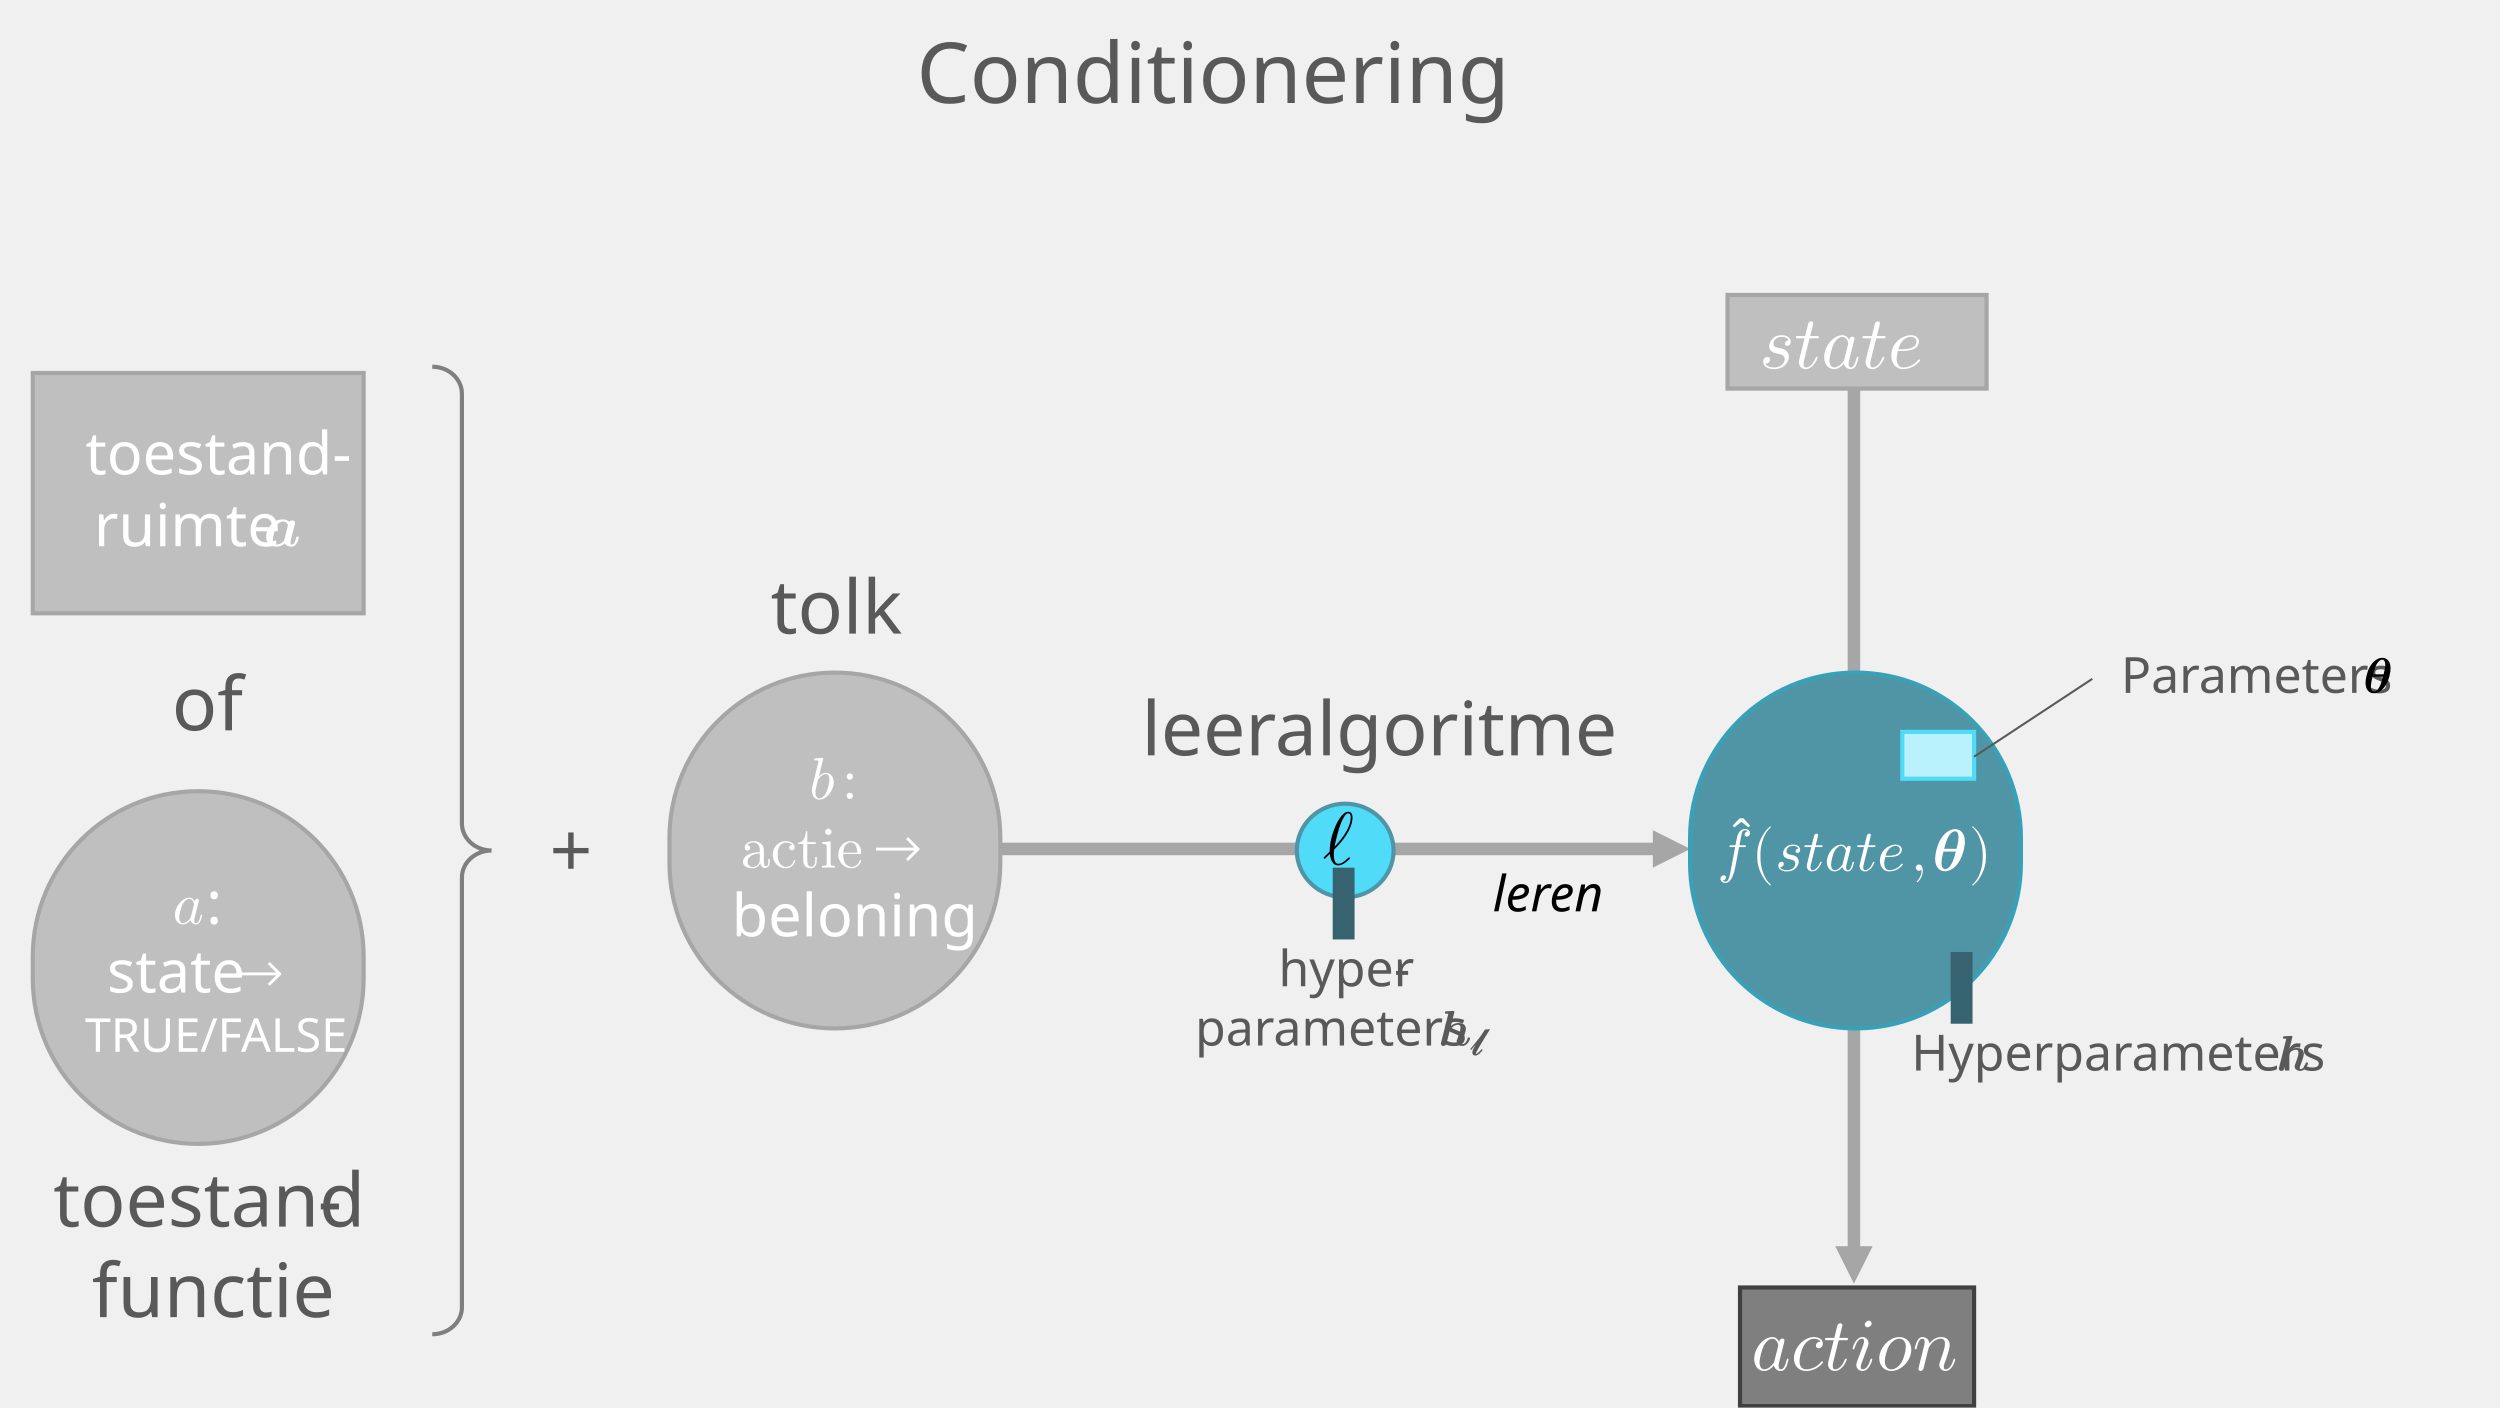
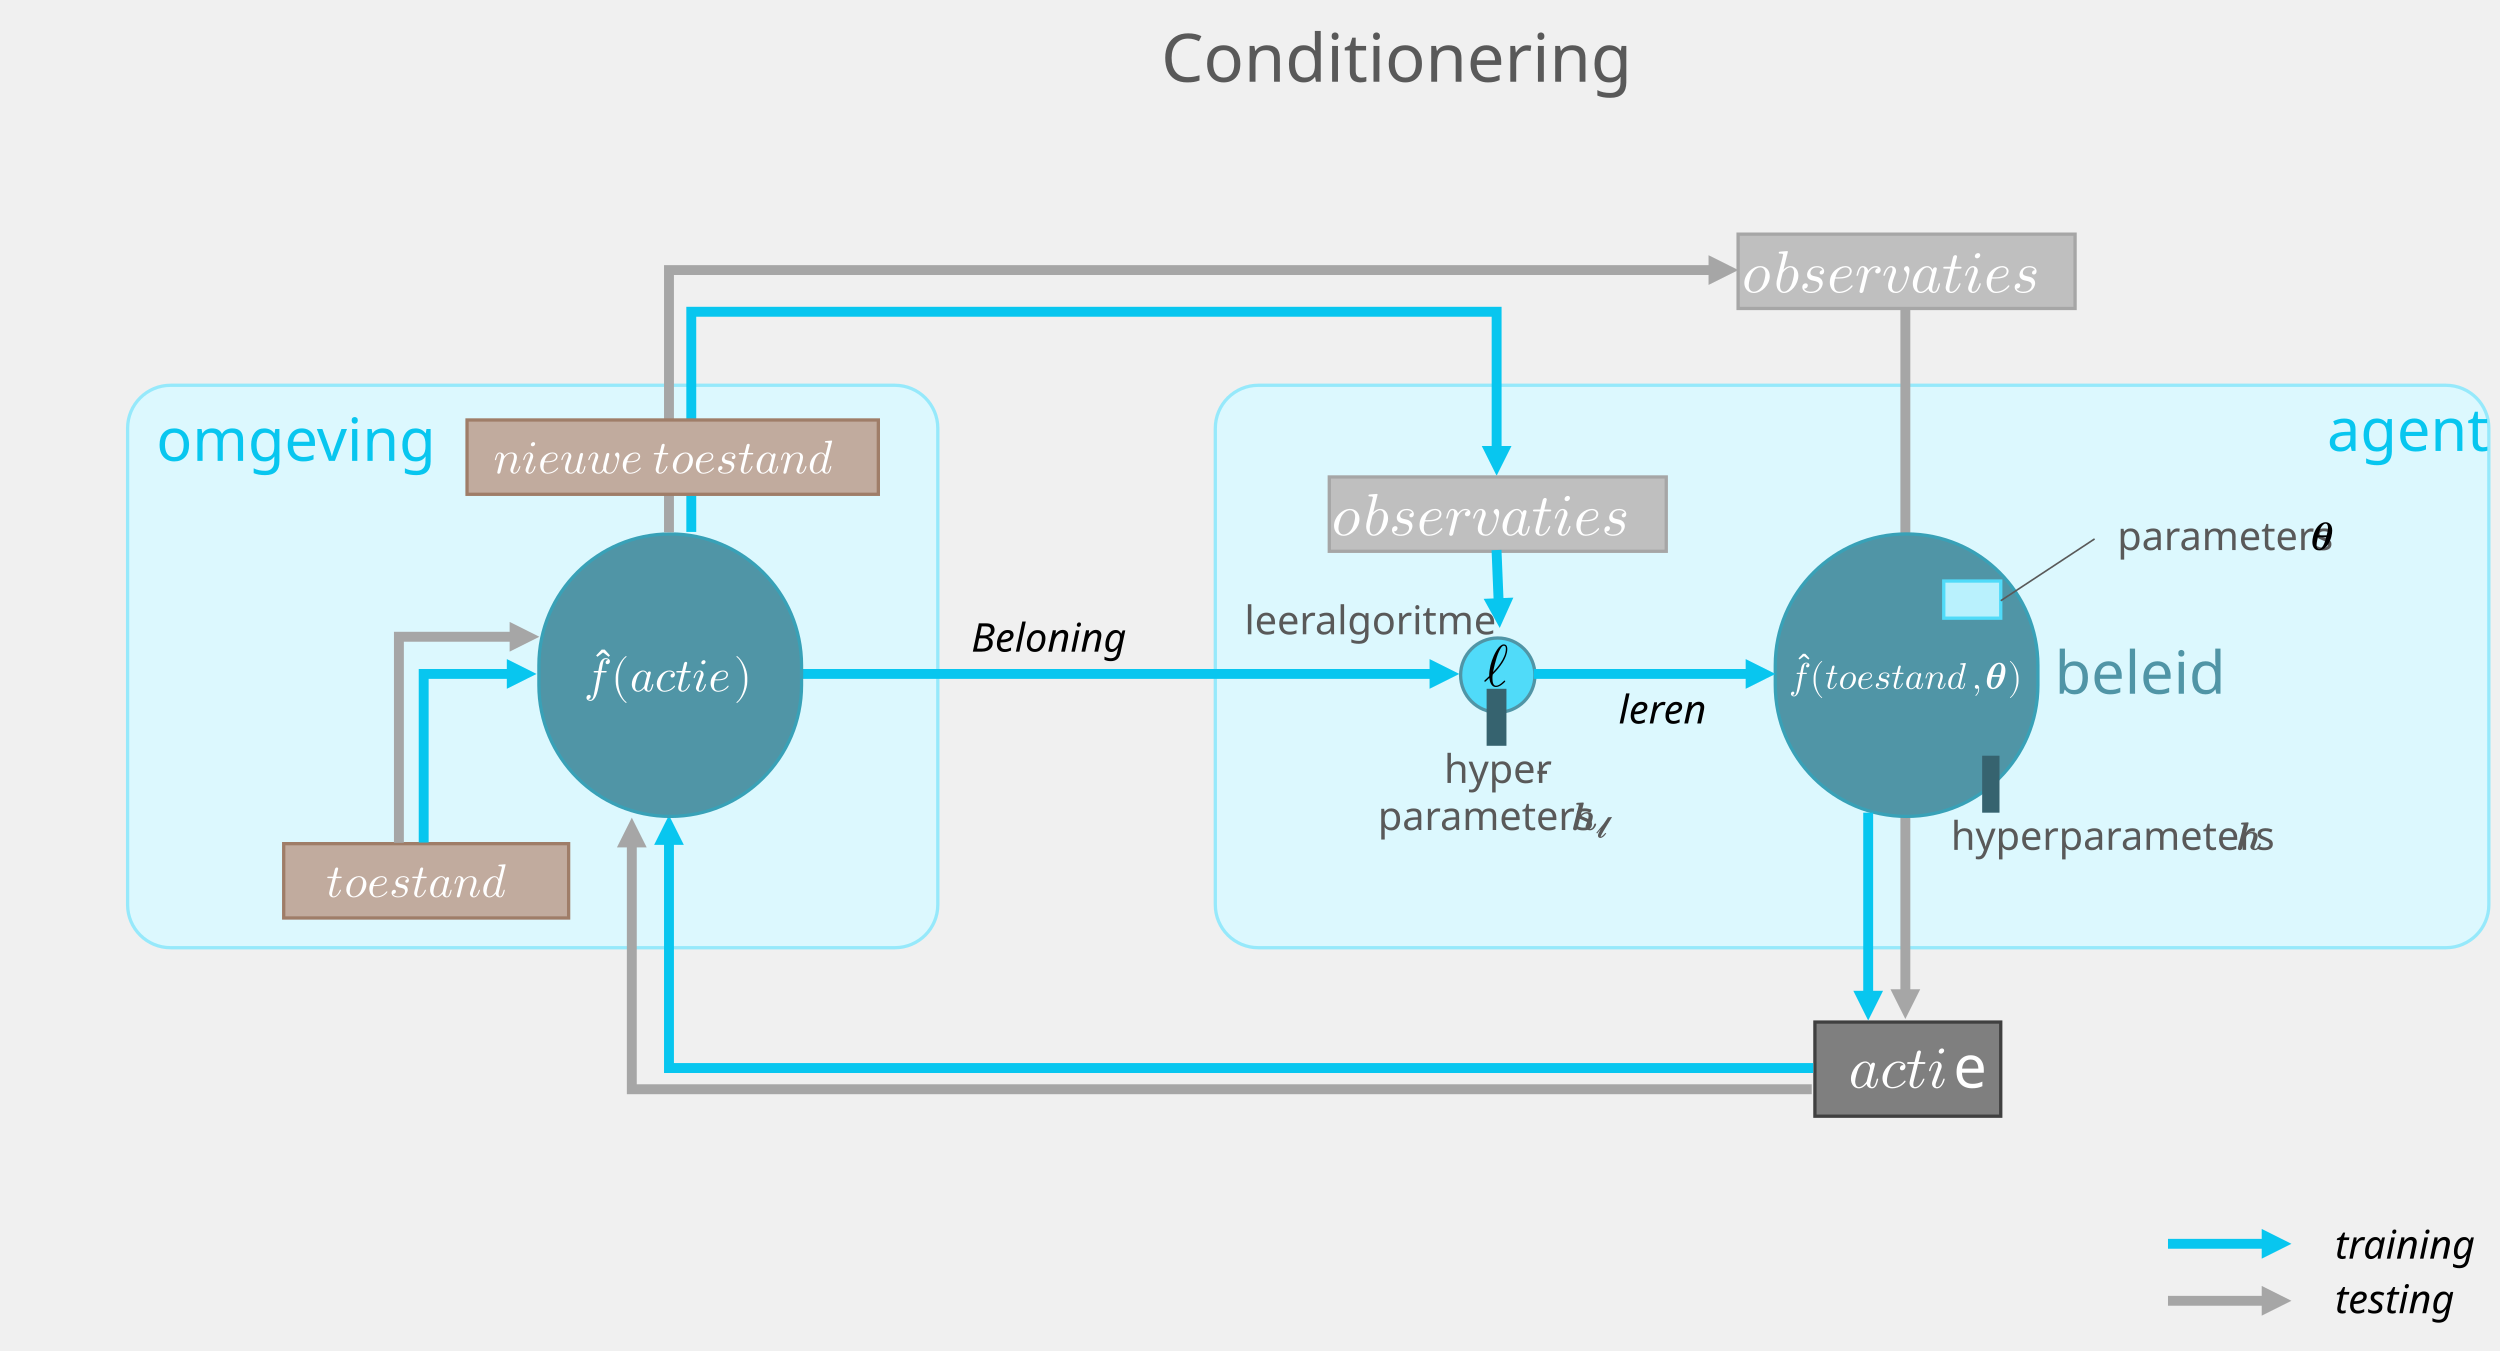
- <svg xmlns="http://www.w3.org/2000/svg" width="801" height="451" overflow="hidden">
+ <svg xmlns="http://www.w3.org/2000/svg" width="1009" height="545" overflow="hidden">
  <defs>
    <clipPath id="clip0">
-       <rect x="280" y="107" width="801" height="451" />
+       <rect x="105" y="107" width="1009" height="545" />
    </clipPath>
  </defs>
-   <g clip-path="url(#clip0)" transform="translate(-280 -107)">
-     <path d="M600 377 811.571 377 811.571 381 600 381ZM809.571 373 821.571 379 809.571 385Z" fill="#A6A6A6" />
-     <path d="M695.5 379.5C695.5 371.216 702.44 364.5 711 364.5 719.56 364.5 726.5 371.216 726.5 379.5 726.5 387.784 719.56 394.5 711 394.5 702.44 394.5 695.5 387.784 695.5 379.5Z" stroke="#5095A6" stroke-width="1.333" stroke-miterlimit="8" fill="#50DBF9" fill-rule="evenodd" />
-     <text fill="#595959" font-family="Calibri,Calibri_MSFontService,sans-serif" font-weight="300" font-size="24" transform="translate(645.763 349)">leeralgoritme<tspan fill="#000000" font-style="italic" font-size="16" x="112.495" y="50">leren</tspan>
-     </text>
-     <rect x="707" y="385" width="7" height="23" fill="#36636F" />
-     <text fill="#595959" font-family="Calibri,Calibri_MSFontService,sans-serif" font-weight="400" font-size="16" transform="translate(689.619 423)">hyper<tspan x="37.033" y="0">-</tspan>
+   <g clip-path="url(#clip0)" transform="translate(-105 -107)">
+     <path d="M156.5 279.841C156.5 270.264 164.264 262.5 173.841 262.5L466.159 262.5C475.736 262.5 483.5 270.264 483.5 279.841L483.5 472.159C483.5 481.736 475.736 489.5 466.159 489.5L173.841 489.5C164.264 489.5 156.5 481.736 156.5 472.159Z" stroke="#96E9FB" stroke-width="1.333" stroke-miterlimit="8" fill="#DCF8FE" fill-rule="evenodd" />
+     <path d="M595.5 279.841C595.5 270.264 603.264 262.5 612.841 262.5L1092.16 262.5C1101.74 262.5 1109.5 270.264 1109.5 279.841L1109.5 472.159C1109.5 481.736 1101.74 489.5 1092.16 489.5L612.841 489.5C603.264 489.5 595.5 481.736 595.5 472.159Z" stroke="#96E9FB" stroke-width="1.333" stroke-miterlimit="8" fill="#DCF8FE" fill-rule="evenodd" />
+     <path d="M428 377 683.975 377 683.975 381 428 381ZM681.976 373 693.976 379 681.976 385Z" fill="#08C6EF" />
+     <path d="M694.5 379.5C694.5 371.216 701.216 364.5 709.5 364.5 717.784 364.5 724.5 371.216 724.5 379.5 724.5 387.784 717.784 394.5 709.5 394.5 701.216 394.5 694.5 387.784 694.5 379.5Z" stroke="#5095A6" stroke-width="1.333" stroke-miterlimit="8" fill="#50DBF9" fill-rule="evenodd" />
+     <text font-family="Calibri,Calibri_MSFontService,sans-serif" font-style="italic" font-weight="300" font-size="16" transform="translate(758.258 399)">leren</text>
+     <rect x="705" y="385" width="8" height="23" fill="#36636F" />
+     <text fill="#595959" font-family="Calibri,Calibri_MSFontService,sans-serif" font-weight="400" font-size="16" transform="translate(687.831 423)">hyper<tspan x="37.033" y="0">-</tspan>
      <tspan x="-26.72" y="19">parameters </tspan>
      <tspan font-family="Cambria Math,Cambria Math_MSFontService,sans-serif" x="51.253" y="19">𝒉</tspan>
      <tspan font-family="Cambria Math,Cambria Math_MSFontService,sans-serif" font-size="12" x="61.42" y="22">𝓵</tspan>
-       <tspan fill="#000000" font-family="Cambria Math,Cambria Math_MSFontService,sans-serif" font-size="24" x="14.177" y="-39">ℓ</tspan>
-       <tspan font-size="27" x="-115.972" y="-283">Conditionering</tspan>
+       <tspan fill="#000000" font-family="Cambria Math,Cambria Math_MSFontService,sans-serif" font-size="24" x="15.966" y="-39">ℓ</tspan>
+       <tspan font-size="27" x="-114.184" y="-283">Conditionering</tspan>
    </text>
    <path d="M876 231 876 508.276 872 508.276 872 231ZM880 506.276 874 518.276 868 506.276Z" fill="#A6A6A6" />
    <path d="M821.5 375.5C821.5 346.229 845.229 322.5 874.5 322.5L874.5 322.5C903.771 322.5 927.5 346.229 927.5 375.5L927.5 383.5C927.5 412.771 903.771 436.5 874.5 436.5L874.5 436.5C845.229 436.5 821.5 412.771 821.5 383.5Z" stroke="#38A1B7" stroke-width="1.333" stroke-miterlimit="8" fill="#5095A6" fill-rule="evenodd" />
-     <text fill="#FFFFFF" font-family="Cambria Math,Cambria Math_MSFontService,sans-serif" font-weight="400" font-size="19" transform="translate(826.07 386)">
+     <text fill="#FFFFFF" font-family="Cambria Math,Cambria Math_MSFontService,sans-serif" font-weight="400" font-size="15" transform="translate(823.853 385)">
+       <tspan x="3.167" y="0">𝑓</tspan>
+     </text>
+     <path d="M2.739-10.115 4.409-8.254 3.992-7.83 2.249-9.185 2.168-9.185 0.41-7.83 0-8.254 1.758-10.115Z" fill="#FFFFFF" transform="translate(830.88 381)" />
+     <text fill="#FFFFFF" font-family="Cambria Math,Cambria Math_MSFontService,sans-serif" font-weight="400" font-size="15" transform="translate(835.447 385)">(<tspan x="6.167" y="0">𝑡𝑜𝑒𝑠𝑡𝑎𝑛𝑑</tspan>
+       <tspan x="65.3" y="0">,</tspan>
+       <tspan x="70.747" y="0">𝜽</tspan>
+       <tspan x="79.913" y="0">)</tspan>
+     </text>
+     <rect x="837.5" y="519.5" width="75" height="38" stroke="#404040" stroke-width="1.333" stroke-miterlimit="8" fill="#7F7F7F" />
+     <text fill="#FFFFFF" font-family="Cambria Math,Cambria Math_MSFontService,sans-serif" font-weight="400" font-size="24" transform="translate(851.09 546)">𝑎𝑐𝑡𝑖<tspan font-family="Calibri,Calibri_MSFontService,sans-serif" font-weight="300" x="42.26" y="0">e</tspan>
+     </text>
+     <rect x="806.5" y="201.5" width="136" height="30" stroke="#A6A6A6" stroke-width="1.333" stroke-miterlimit="8" fill="#BFBFBF" />
+     <text fill="#FFFFFF" font-family="Cambria Math,Cambria Math_MSFontService,sans-serif" font-weight="400" font-size="24" transform="translate(808.027 225)">𝑜<tspan x="12.833" y="0">𝑏𝑠𝑒𝑟𝑣𝑎𝑡𝑖𝑒𝑠</tspan>
+     </text>
+     <rect x="905" y="412" width="7" height="23" fill="#36636F" />
+     <text fill="#595959" font-family="Calibri,Calibri_MSFontService,sans-serif" font-weight="400" font-size="16" transform="translate(892.389 450)">hyperparameters <tspan font-family="Cambria Math,Cambria Math_MSFontService,sans-serif" x="115.007" y="0">𝒉</tspan>
+     </text>
+     <rect x="889.5" y="341.5" width="23" height="15" stroke="#50DBF9" stroke-width="1.333" stroke-miterlimit="8" fill="#B9F1FD" />
+     <text fill="#595959" font-family="Calibri,Calibri_MSFontService,sans-serif" font-weight="400" font-size="16" transform="translate(959.556 329)">parameters <tspan fill="#000000" font-family="Cambria Math,Cambria Math_MSFontService,sans-serif" x="77.973" y="0">𝜽</tspan>
+     </text>
+     <path d="M0 0 37.877 24.947" stroke="#595959" stroke-width="0.667" stroke-miterlimit="8" fill="none" fill-rule="evenodd" transform="matrix(1 0 0 -1 912.5 349.447)" />
+     <path d="M836.808 540.059 373 540.059 373 446 377 446 377 538.059 375 536.059 836.808 536.059ZM369 448 375 436 381 448Z" fill="#08C6EF" />
+     <path d="M322.5 375.5C322.5 346.229 346.229 322.5 375.5 322.5L375.5 322.5C404.771 322.5 428.5 346.229 428.5 375.5L428.5 383.5C428.5 412.771 404.771 436.5 375.5 436.5L375.5 436.5C346.229 436.5 322.5 412.771 322.5 383.5Z" stroke="#38A1B7" stroke-width="1.333" stroke-miterlimit="8" fill="#5095A6" fill-rule="evenodd" />
+     <text fill="#FFFFFF" font-family="Cambria Math,Cambria Math_MSFontService,sans-serif" font-weight="400" font-size="19" transform="translate(336.52 386)">
      <tspan x="4.167" y="0">𝑓</tspan>
    </text>
-     <path d="M3.47-12.812 5.585-10.456 5.056-9.917 2.848-11.634 2.746-11.634 0.52-9.917 0-10.456 2.227-12.812Z" fill="#FFFFFF" transform="translate(835.15 382)" />
-     <text fill="#FFFFFF" font-family="Cambria Math,Cambria Math_MSFontService,sans-serif" font-weight="400" font-size="19" transform="translate(841.117 386)">(<tspan x="7.667" y="0">𝑠𝑡𝑎𝑡𝑒</tspan>
-       <tspan x="51.08" y="0">,</tspan>
-       <tspan x="58.027" y="0">𝜽</tspan>
-       <tspan x="69.693" y="0">)</tspan>
+     <path d="M3.47-12.812 5.585-10.456 5.056-9.917 2.848-11.634 2.746-11.634 0.52-9.917 0-10.456 2.227-12.812Z" fill="#FFFFFF" transform="translate(345.6 382)" />
+     <text fill="#FFFFFF" font-family="Cambria Math,Cambria Math_MSFontService,sans-serif" font-weight="400" font-size="19" transform="translate(351.566 386)">(<tspan x="7.667" y="0">𝑎𝑐𝑡𝑖𝑒</tspan>
+       <tspan x="49.58" y="0">)</tspan>
+       <tspan fill="#000000" font-family="Calibri,Calibri_MSFontService,sans-serif" font-style="italic" font-weight="300" font-size="16" x="145.413" y="-16">Beloning</tspan>
+       <tspan fill="#08C6EF" font-family="Calibri,Calibri_MSFontService,sans-serif" font-weight="300" font-size="24" x="692.608" y="-97">agent</tspan>
+       <tspan fill="#08C6EF" font-family="Calibri,Calibri_MSFontService,sans-serif" font-weight="300" font-size="24" x="-183.476" y="-93">omgeving</tspan>
+       <tspan fill="#5095A6" font-family="Calibri,Calibri_MSFontService,sans-serif" font-weight="300" font-size="24" x="582.693" y="1">beleid</tspan>
    </text>
-     <rect x="837.5" y="519.5" width="75" height="38" stroke="#404040" stroke-width="1.333" stroke-miterlimit="8" fill="#7F7F7F" />
-     <text fill="#FFFFFF" font-family="Cambria Math,Cambria Math_MSFontService,sans-serif" font-weight="400" font-size="24" transform="translate(841.096 546)">𝑎𝑐𝑡𝑖𝑜𝑛</text>
-     <rect x="833.5" y="201.5" width="83" height="30" stroke="#A6A6A6" stroke-width="1.333" stroke-miterlimit="8" fill="#BFBFBF" />
-     <text fill="#FFFFFF" font-family="Cambria Math,Cambria Math_MSFontService,sans-serif" font-weight="400" font-size="24" transform="translate(843.677 225)">𝑠<tspan x="11.167" y="0">𝑡𝑎𝑡𝑒</tspan>
+     <path d="M373 321.839 373 214 796.568 214 796.568 218 375 218 377 216 377 321.839ZM794.568 210 806.568 216 794.568 222Z" fill="#A6A6A6" />
+     <path d="M382 321.677 382 230.833 711.039 230.833 711.039 289.005 707.039 289.005 707.039 232.833 709.039 234.833 384 234.833 386 232.833 386 321.677ZM715.039 287.005 709.039 299.005 703.039 287.005Z" fill="#08C6EF" />
+     <text fill="#595959" font-family="Calibri,Calibri_MSFontService,sans-serif" font-weight="300" font-size="16" transform="translate(607.275 363)">leeralgoritme</text>
+     <path d="M724 377 811.553 377 811.553 381 724 381ZM809.553 373 821.553 379 809.553 385Z" fill="#08C6EF" />
+     <rect x="641.5" y="299.5" width="136" height="30" stroke="#A6A6A6" stroke-width="1.333" stroke-miterlimit="8" fill="#BFBFBF" />
+     <text fill="#FFFFFF" font-family="Cambria Math,Cambria Math_MSFontService,sans-serif" font-weight="400" font-size="24" transform="translate(642.434 323)">𝑜<tspan x="12.833" y="0">𝑏𝑠𝑒𝑟𝑣𝑎𝑡𝑖𝑒𝑠</tspan>
    </text>
-     <path d="M494.5 375.5C494.5 346.229 518.229 322.5 547.5 322.5L547.5 322.5C576.771 322.5 600.5 346.229 600.5 375.5L600.5 383.5C600.5 412.771 576.771 436.5 547.5 436.5L547.5 436.5C518.229 436.5 494.5 412.771 494.5 383.5Z" stroke="#A6A6A6" stroke-width="1.333" stroke-miterlimit="8" fill="#BFBFBF" fill-rule="evenodd" />
-     <text fill="#FFFFFF" font-family="Cambria Math,Cambria Math_MSFontService,sans-serif" font-weight="400" font-size="19" transform="translate(539.234 363)">𝑏<tspan x="10.413" y="0">:</tspan>
-       <tspan x="-21.793" y="22">actie</tspan>
-       <tspan font-family="Calibri,Calibri_MSFontService,sans-serif" font-weight="300" x="20.373" y="22">→ </tspan>
-       <tspan font-family="Calibri,Calibri_MSFontService,sans-serif" font-weight="300" x="-24.793" y="44">beloning</tspan>
-       <tspan fill="#595959" font-family="Calibri,Calibri_MSFontService,sans-serif" font-weight="300" font-size="24" x="-12.347" y="-53">tolk</tspan>
+     <path d="M710.998 328.918 711.876 350.363 707.879 350.527 707.002 329.082ZM715.791 348.202 710.287 360.437 703.801 348.692Z" fill="#08C6EF" />
+     <rect x="219.5" y="447.5" width="115" height="30" stroke="#9F7D68" stroke-width="1.333" stroke-miterlimit="8" fill="#C1AB9E" />
+     <text fill="#FFFFFF" font-family="Cambria Math,Cambria Math_MSFontService,sans-serif" font-weight="400" font-size="19" transform="translate(236.648 469)">𝑡<tspan x="7.333" y="0">𝑜𝑒𝑠𝑡𝑎𝑛𝑑</tspan>
    </text>
-     <rect x="290.5" y="226.5" width="106" height="77" stroke="#A6A6A6" stroke-width="1.333" stroke-miterlimit="8" fill="#BFBFBF" />
-     <text fill="#FFFFFF" font-family="Calibri,Calibri_MSFontService,sans-serif" font-weight="300" font-size="19" transform="translate(307.36 259)">toestand-<tspan x="2.753" y="23">ruimte </tspan>
-       <tspan font-family="Cambria Math,Cambria Math_MSFontService,sans-serif" font-weight="400" x="57.06" y="23">𝒂</tspan>
+     <rect x="293.5" y="276.5" width="166" height="30" stroke="#9F7D68" stroke-width="1.333" stroke-miterlimit="8" fill="#C1AB9E" />
+     <text fill="#FFFFFF" font-family="Cambria Math,Cambria Math_MSFontService,sans-serif" font-weight="400" font-size="19" transform="translate(304.191 298)">𝑛𝑖𝑒𝑢𝑤𝑒<tspan x="60.08" y="0"> </tspan>
+       <tspan x="64.247" y="0">𝑡</tspan>
+       <tspan x="71.58" y="0">𝑜𝑒𝑠𝑡𝑎𝑛𝑑</tspan>
    </text>
-     <path d="M290.5 413.5C290.5 384.229 314.229 360.5 343.5 360.5L343.5 360.5C372.771 360.5 396.5 384.229 396.5 413.5L396.5 420.5C396.5 449.771 372.771 473.5 343.5 473.5L343.5 473.5C314.229 473.5 290.5 449.771 290.5 420.5Z" stroke="#A6A6A6" stroke-width="1.333" stroke-miterlimit="8" fill="#BFBFBF" fill-rule="evenodd" />
-     <text fill="#FFFFFF" font-family="Cambria Math,Cambria Math_MSFontService,sans-serif" font-weight="400" font-size="19" transform="translate(335.297 403)">𝑎<tspan font-family="Calibri,Calibri_MSFontService,sans-serif" font-weight="300" x="10.787" y="0">:</tspan>
-       <tspan font-family="Calibri,Calibri_MSFontService,sans-serif" font-weight="300" x="-21.013" y="22">state </tspan>
-       <tspan font-family="Calibri,Calibri_MSFontService,sans-serif" font-weight="300" x="19.793" y="22">→</tspan>
-       <tspan font-family="Calibri,Calibri_MSFontService,sans-serif" font-weight="300" font-size="15" x="-28.107" y="41">TRUE/FALSE</tspan>
+     <path d="M274 447.039 274 377 311.552 377 311.552 381 276 381 278 379 278 447.039ZM309.552 373 321.552 379 309.552 385Z" fill="#08C6EF" />
+     <path d="M861 435 861 508.879 857 508.879 857 435ZM865 506.879 859 518.879 853 506.879Z" fill="#08C6EF" />
+     <path d="M836.22 548.606 358 548.606 358 447 362 447 362 546.606 360 544.606 836.22 544.606ZM354 449 360 437 366 449Z" fill="#A6A6A6" />
+     <path d="M264 447.15 264 362 312.693 362 312.693 366 266 366 268 364 268 447.15ZM310.693 358 322.693 364 310.693 370Z" fill="#A6A6A6" />
+     <path d="M980 607 1019.83 607 1019.83 611 980 611ZM1017.83 603 1029.83 609 1017.83 615Z" fill="#08C6EF" />
+     <path d="M980 630 1019.83 630 1019.83 634 980 634ZM1017.83 626 1029.83 632 1017.83 638Z" fill="#A6A6A6" />
+     <text font-family="Calibri,Calibri_MSFontService,sans-serif" font-style="italic" font-weight="300" font-size="16" transform="translate(1047.41 615)">training<tspan x="0" y="22">testing</tspan>
    </text>
-     <path d="M418.5 224.5C423.747 224.5 428 228.379 428 233.164L428 370.836C428 375.621 432.254 379.5 437.5 379.5 432.254 379.5 428 383.379 428 388.164L428 525.836C428 530.621 423.747 534.5 418.5 534.5" stroke="#7F7F7F" stroke-width="1.333" stroke-miterlimit="8" fill="none" fill-rule="evenodd" />
-     <text fill="#595959" font-family="Calibri,Calibri_MSFontService,sans-serif" font-weight="300" font-size="24" transform="translate(335.076 341)">of<tspan x="-38.032" y="159">toestand</tspan>
-       <tspan x="46.755" y="159">-</tspan>
-       <tspan x="-25.639" y="188">functie</tspan>
-       <tspan x="121.003" y="47">+</tspan>
-     </text>
-     <rect x="905" y="412" width="7" height="23" fill="#36636F" />
-     <text fill="#595959" font-family="Calibri,Calibri_MSFontService,sans-serif" font-weight="400" font-size="16" transform="translate(892.389 450)">Hyperparameters <tspan font-family="Cambria Math,Cambria Math_MSFontService,sans-serif" x="116.973" y="0">𝒉</tspan>
-     </text>
-     <rect x="889.5" y="341.5" width="23" height="15" stroke="#50DBF9" stroke-width="1.333" stroke-miterlimit="8" fill="#B9F1FD" />
-     <text fill="#595959" font-family="Calibri,Calibri_MSFontService,sans-serif" font-weight="400" font-size="16" transform="translate(959.556 329)">Parameters <tspan fill="#000000" font-family="Cambria Math,Cambria Math_MSFontService,sans-serif" x="77.627" y="0">𝜽</tspan>
-     </text>
-     <path d="M0 0 37.877 24.947" stroke="#595959" stroke-width="0.667" stroke-miterlimit="8" fill="none" fill-rule="evenodd" transform="matrix(1 0 0 -1 912.5 349.447)" />
  </g>
</svg>
